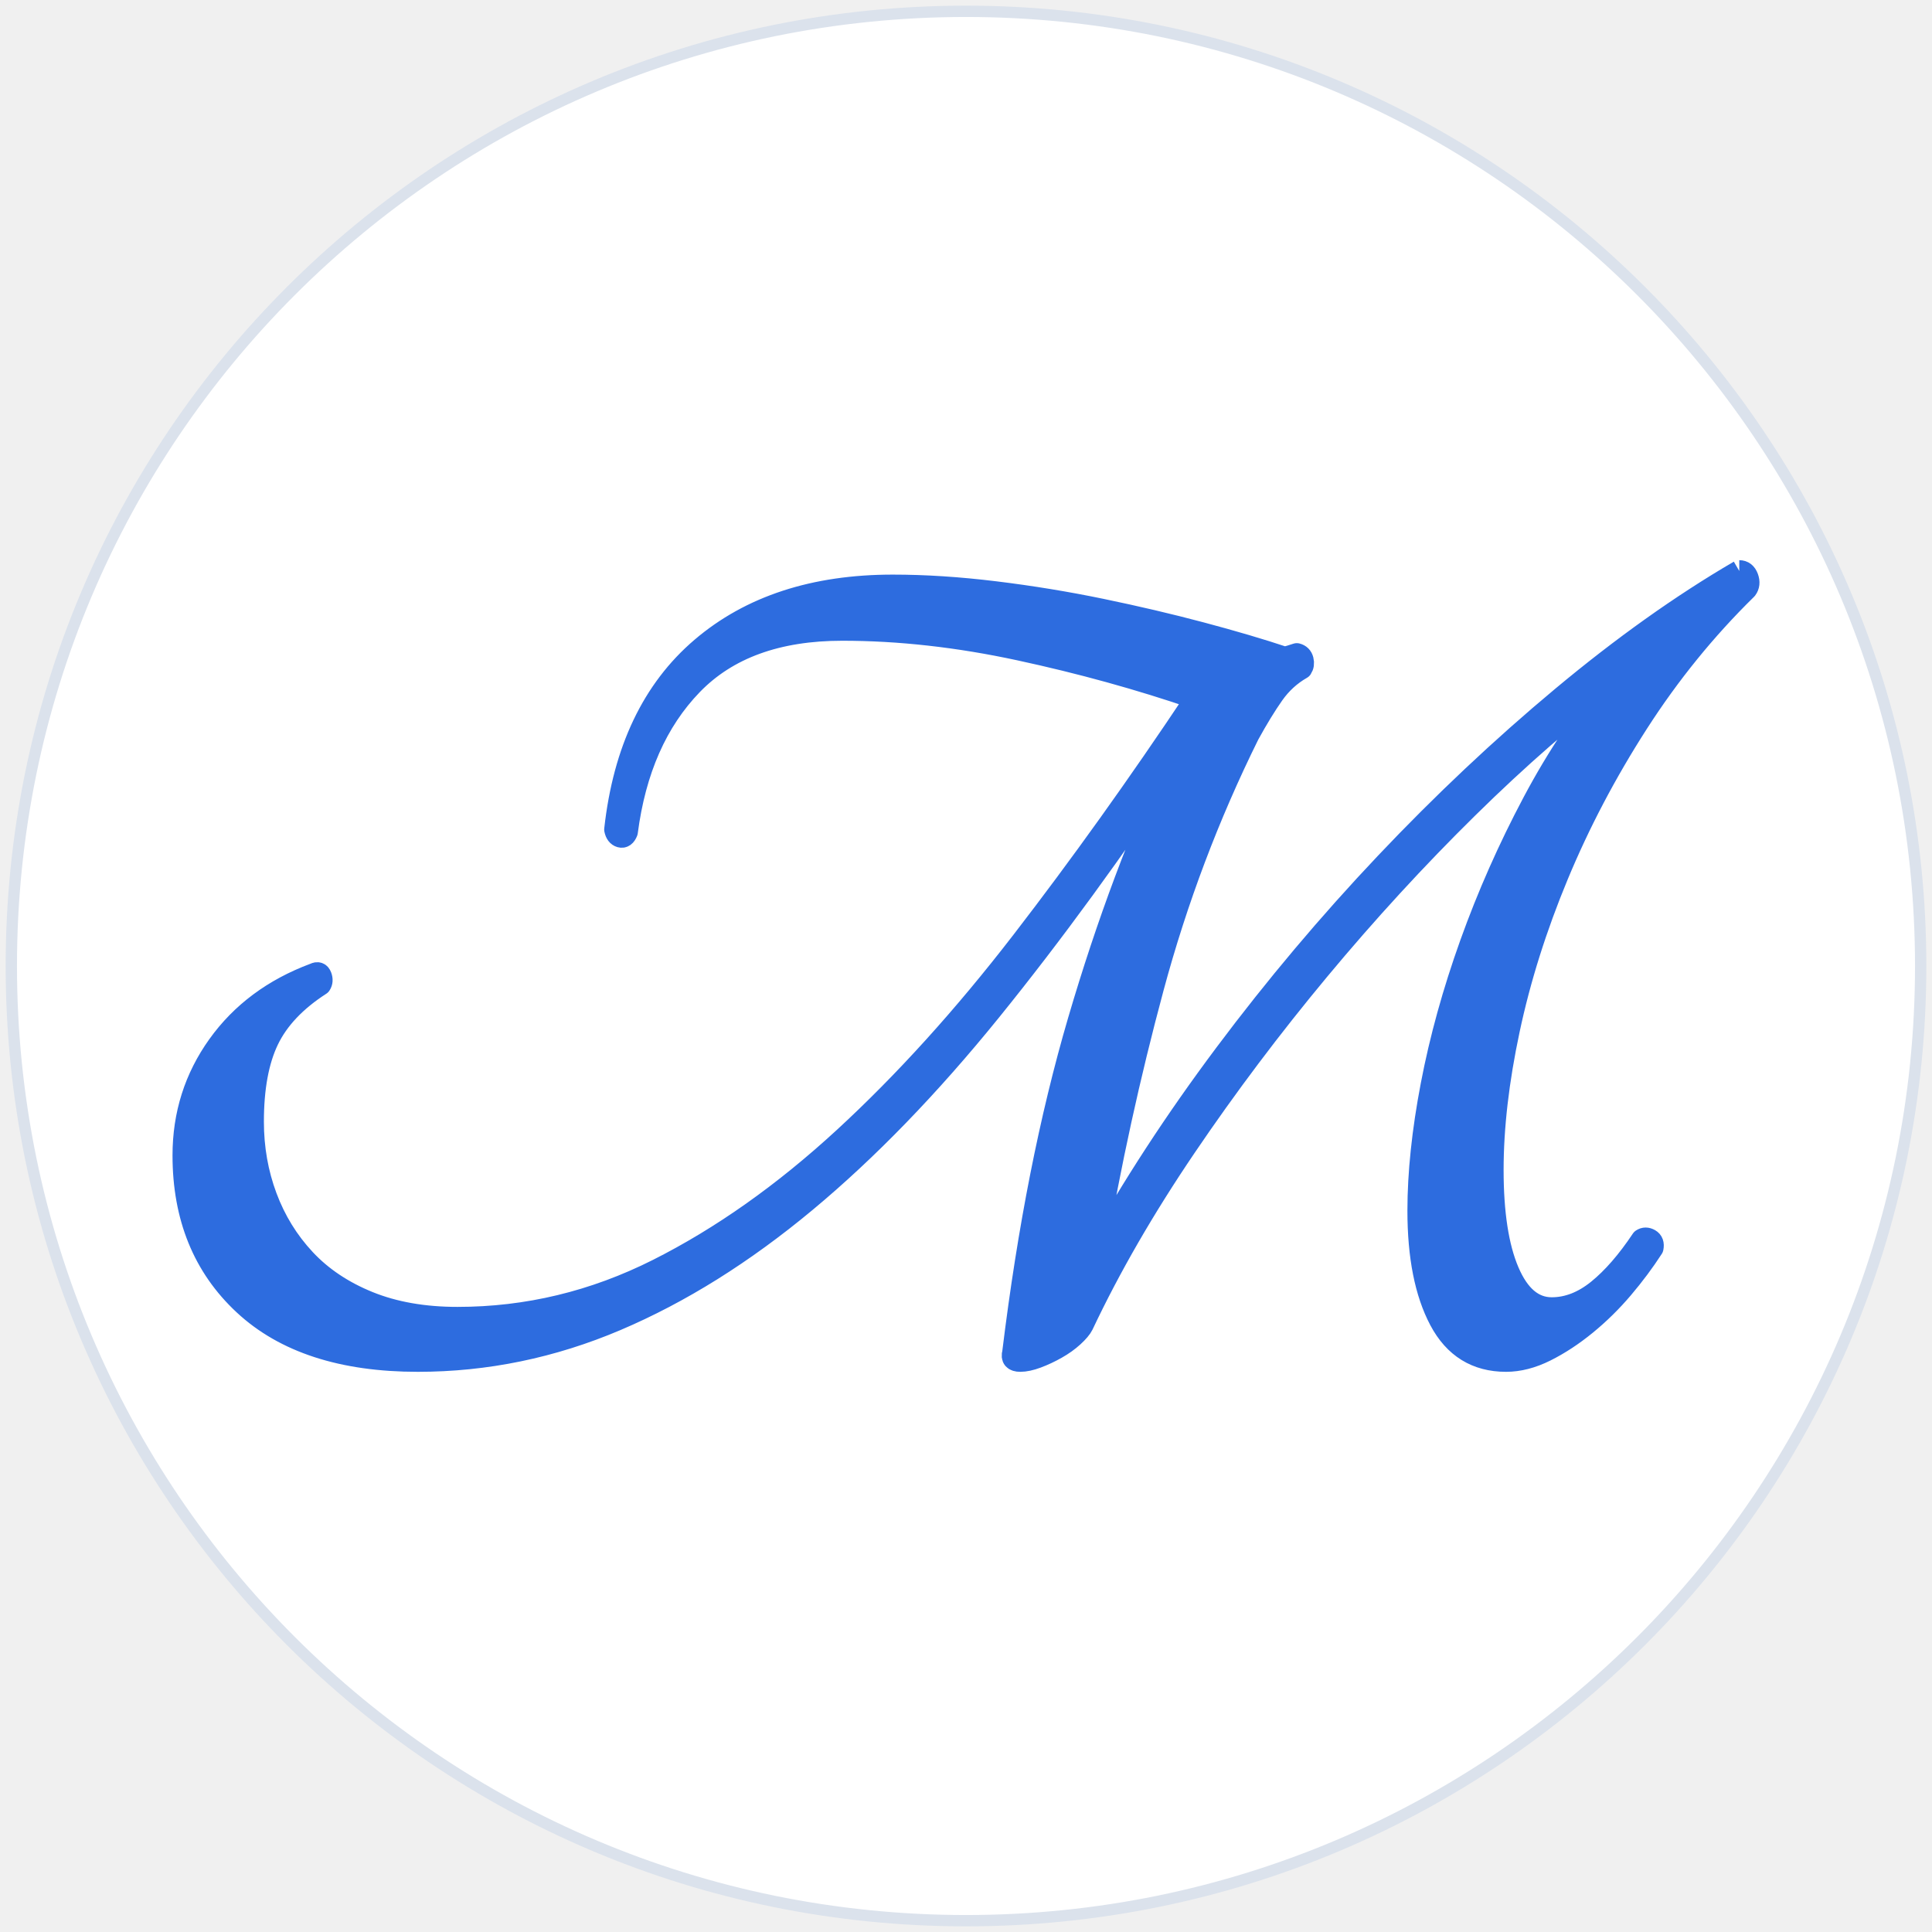
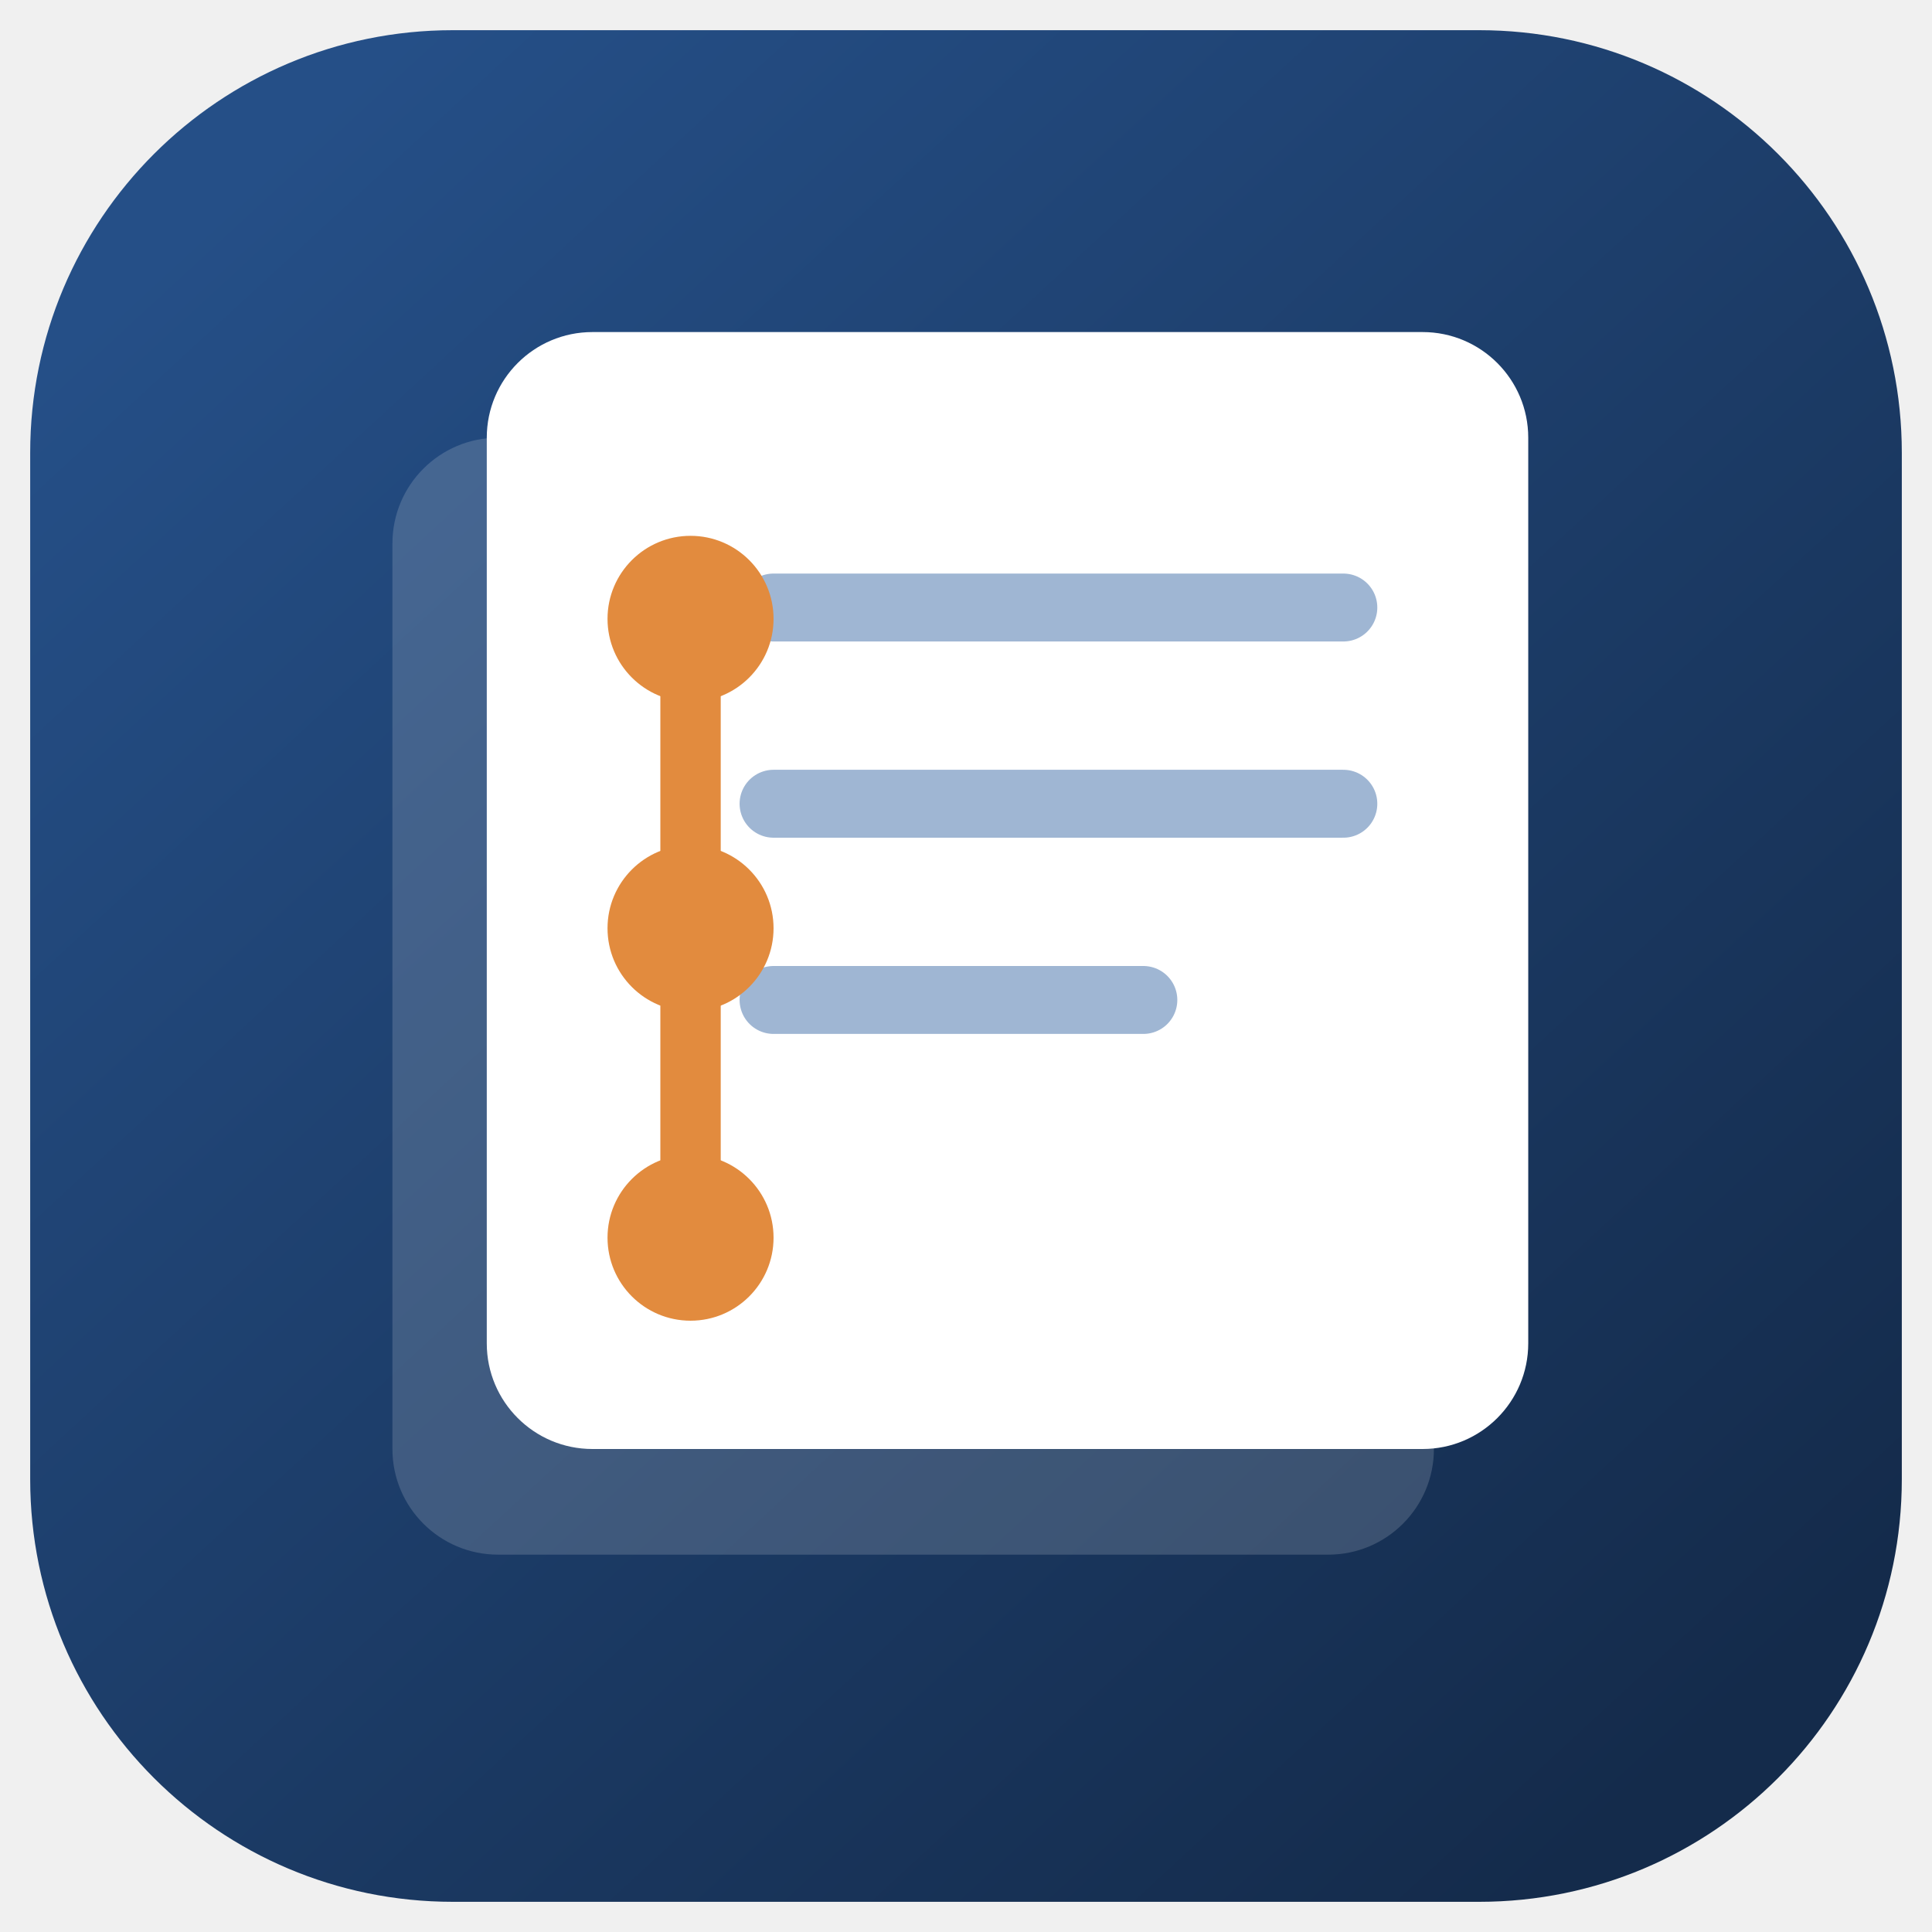
- <svg xmlns="http://www.w3.org/2000/svg" viewBox="0 0 512 512" width="512" height="512">
-   <circle cx="256" cy="256" r="253" fill="#ffffff" stroke="#dbe2ec" stroke-width="3" />
-   <g transform="translate(256,256) scale(0.3186568) translate(-700.9,328.5)">
-     <path d="M1344-657Q1349-657 1351-651.5Q1353-646 1350-642Q1299-592 1259.5-530.5Q1220-469 1193-404Q1166-339 1152.5-275.5Q1139-212 1139-159Q1139-105 1152-74.5Q1165-44 1188-44Q1208-44 1226.5-59Q1245-74 1263-101Q1266-103 1269.5-101Q1273-99 1272-94Q1261-77 1247-60.5Q1233-44 1216.5-30.5Q1200-17 1183-8.5Q1166 0 1150 0Q1113 0 1095-34Q1077-68 1077-125Q1077-172 1088-229.5Q1099-287 1120.5-347Q1142-407 1172.5-464.5Q1203-522 1242-568Q1182-523 1118-460Q1054-397 994.5-325.5Q935-254 883.5-178Q832-102 798-30Q796-26 790-20.5Q784-15 776-10.5Q768-6 760-3Q752 0 746 0Q738 0 740-7Q759-162 794.5-283Q830-404 878-506Q798-386 721.5-291.5Q645-197 567.5-132.5Q490-68 410-34Q330 0 245 0Q151 0 100.5-47Q50-94 50-171Q50-222 79-262.5Q108-303 159-322Q163-324 164.5-320Q166-316 164-313Q133-293 120.5-267Q108-241 108-199Q108-166 119-136.5Q130-107 151-84.5Q172-62 204-49Q236-36 278-36Q365-36 444.5-76Q524-116 599.5-185.5Q675-255 747.5-349Q820-443 892-551Q822-575 745.5-591.5Q669-608 598-608Q517-608 473-562.5Q429-517 419-440Q417-435 413.5-436Q410-437 409-442Q420-541 481-593Q542-645 640-645Q680-645 725-639.5Q770-634 813.5-625Q857-616 896.5-605.5Q936-595 966-585Q970-586 976-588Q980-587 981-583Q982-579 980-576Q966-568 956.5-554.5Q947-541 936-521Q886-420 856.5-310.5Q827-201 808-89Q854-172 916.5-255.5Q979-339 1050-414Q1121-489 1196.5-552Q1272-615 1344-657" fill="#2d6cdf" stroke="#2d6cdf" stroke-width="18" stroke-linejoin="round" />
-   </g>
+ <svg xmlns="http://www.w3.org/2000/svg" viewBox="0 0 512 512" role="img" aria-label="TeXChronicle">
+   <defs>
+     <linearGradient id="bg" x1="64" y1="48" x2="448" y2="464" gradientUnits="userSpaceOnUse">
+       <stop stop-color="#254f87" />
+       <stop offset="1" stop-color="#142b4b" />
+     </linearGradient>
+   </defs>
+   <rect x="8" y="8" width="496" height="496" rx="112" fill="url(#bg)" />
+   <path d="M132 116h220a28 28 0 0 1 28 28v240a28 28 0 0 1-28 28H132a28 28 0 0 1-28-28V144a28 28 0 0 1 28-28Z" fill="#fff" opacity=".16" />
+   <path d="M157 88h220a28 28 0 0 1 28 28v240a28 28 0 0 1-28 28H157a28 28 0 0 1-28-28V116a28 28 0 0 1 28-28Z" fill="#fff" />
+   <path d="M205 161h151M205 213h151M205 265h98" fill="none" stroke="#9fb6d3" stroke-width="18" stroke-linecap="round" />
+   <path d="M183 157v174" fill="none" stroke="#e28b3e" stroke-width="16" stroke-linecap="round" />
+   <circle cx="183" cy="164" r="22" fill="#e28b3e" />
+   <circle cx="183" cy="246" r="22" fill="#e28b3e" />
+   <circle cx="183" cy="328" r="22" fill="#e28b3e" />
</svg>
